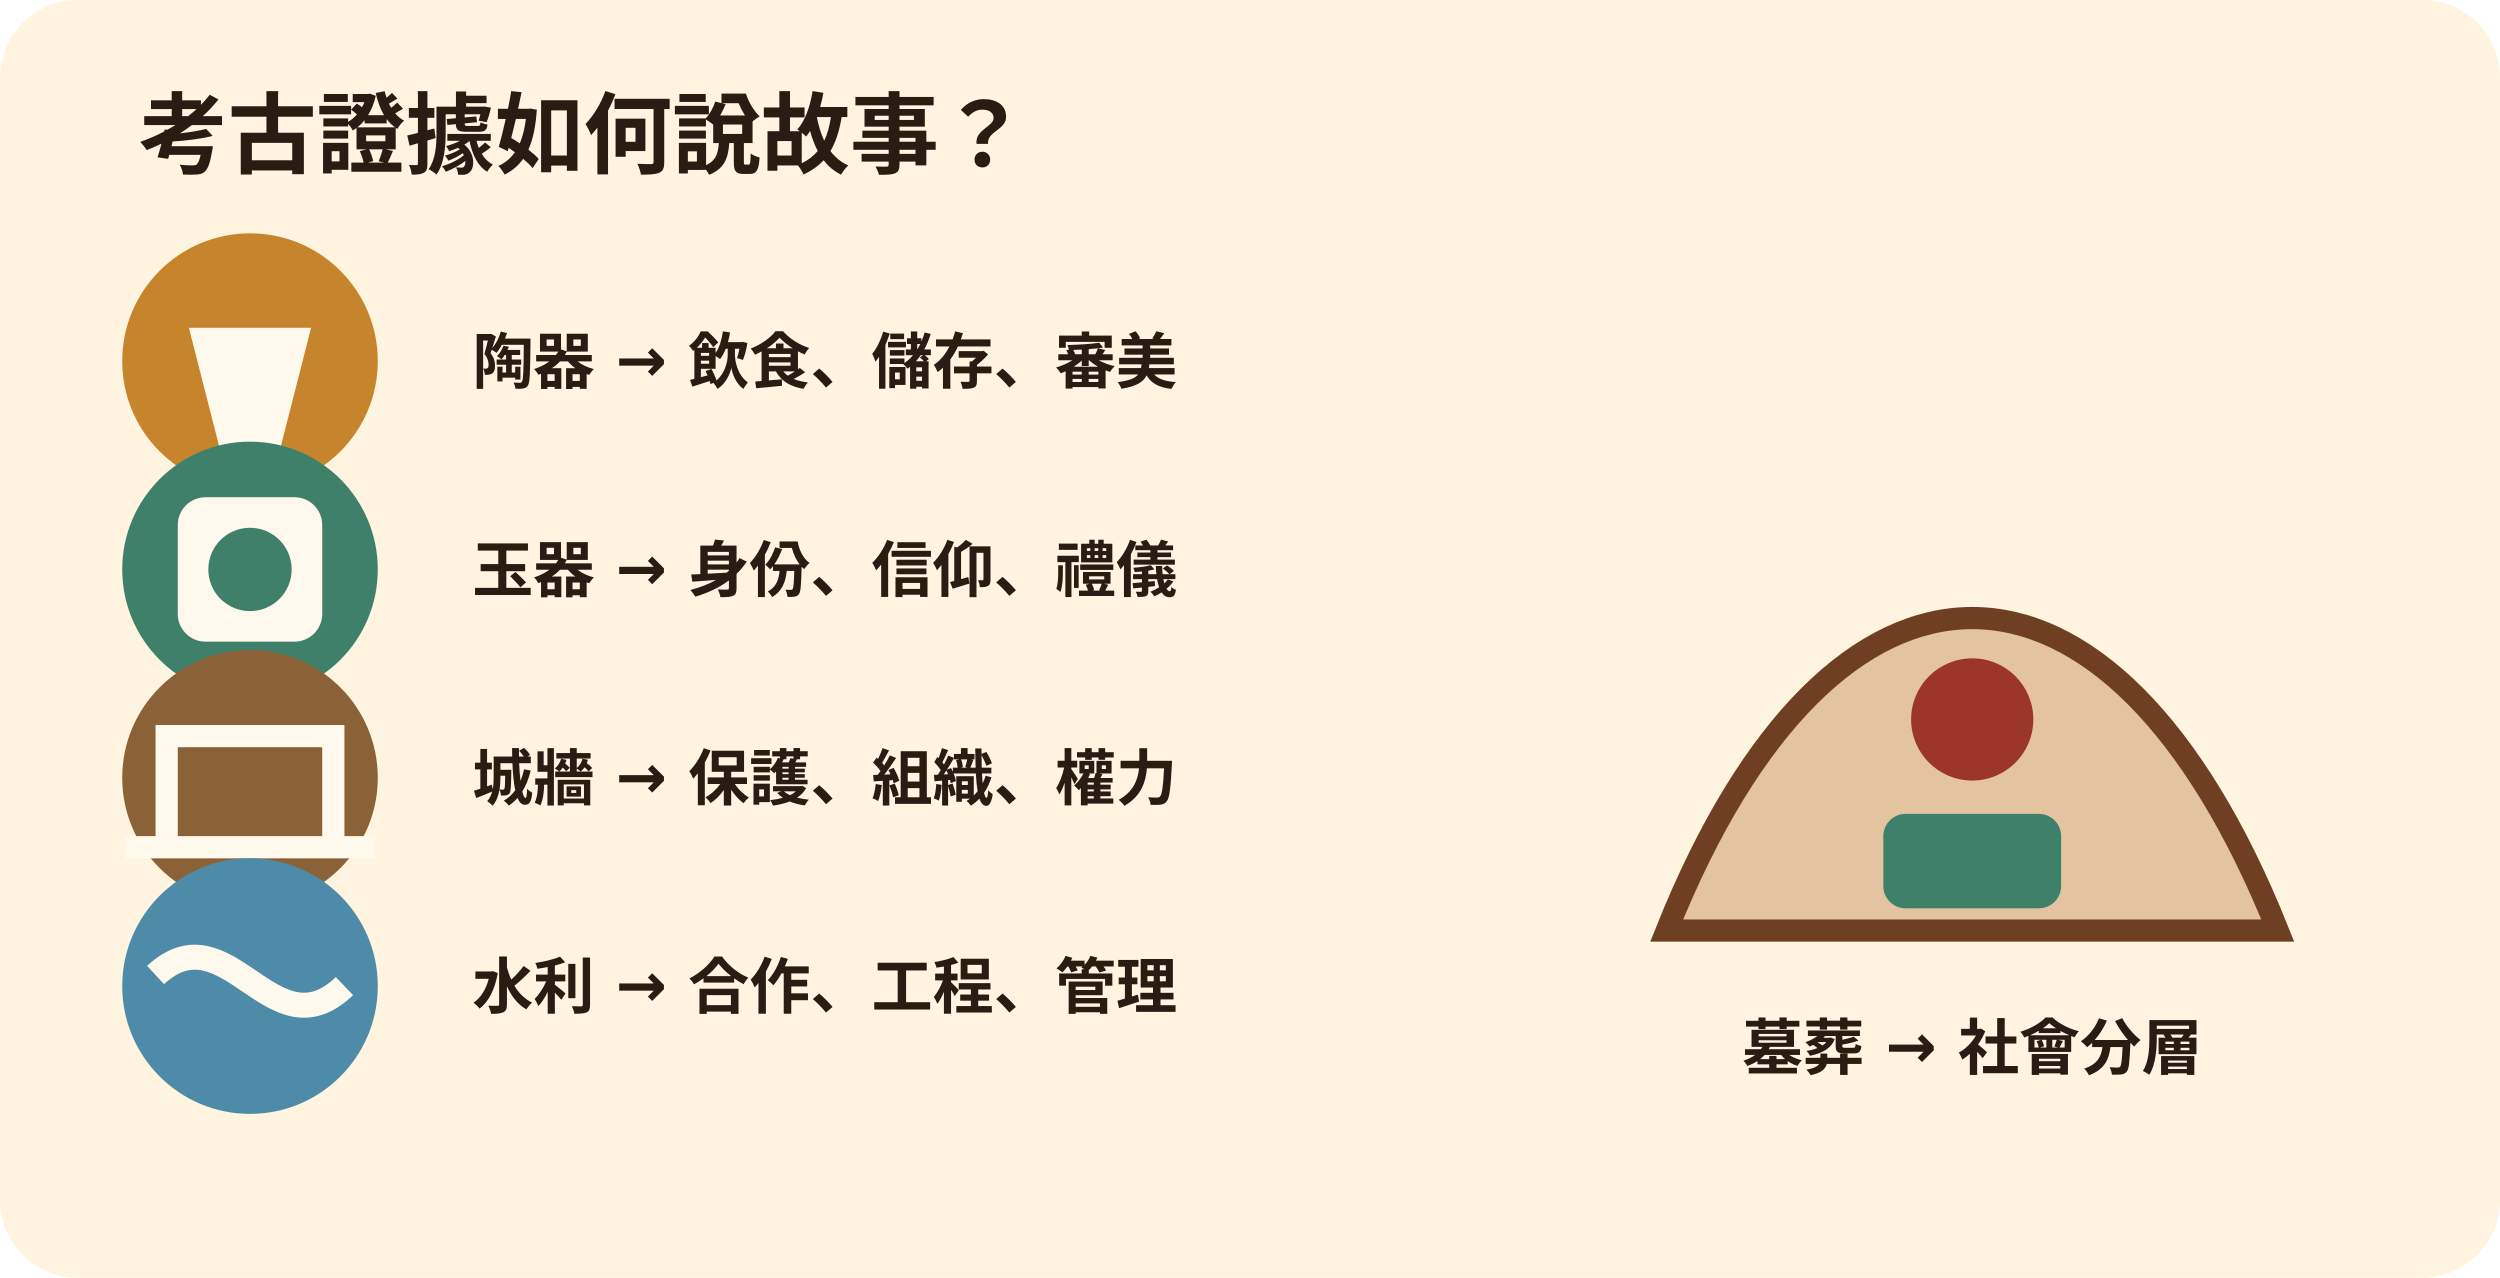
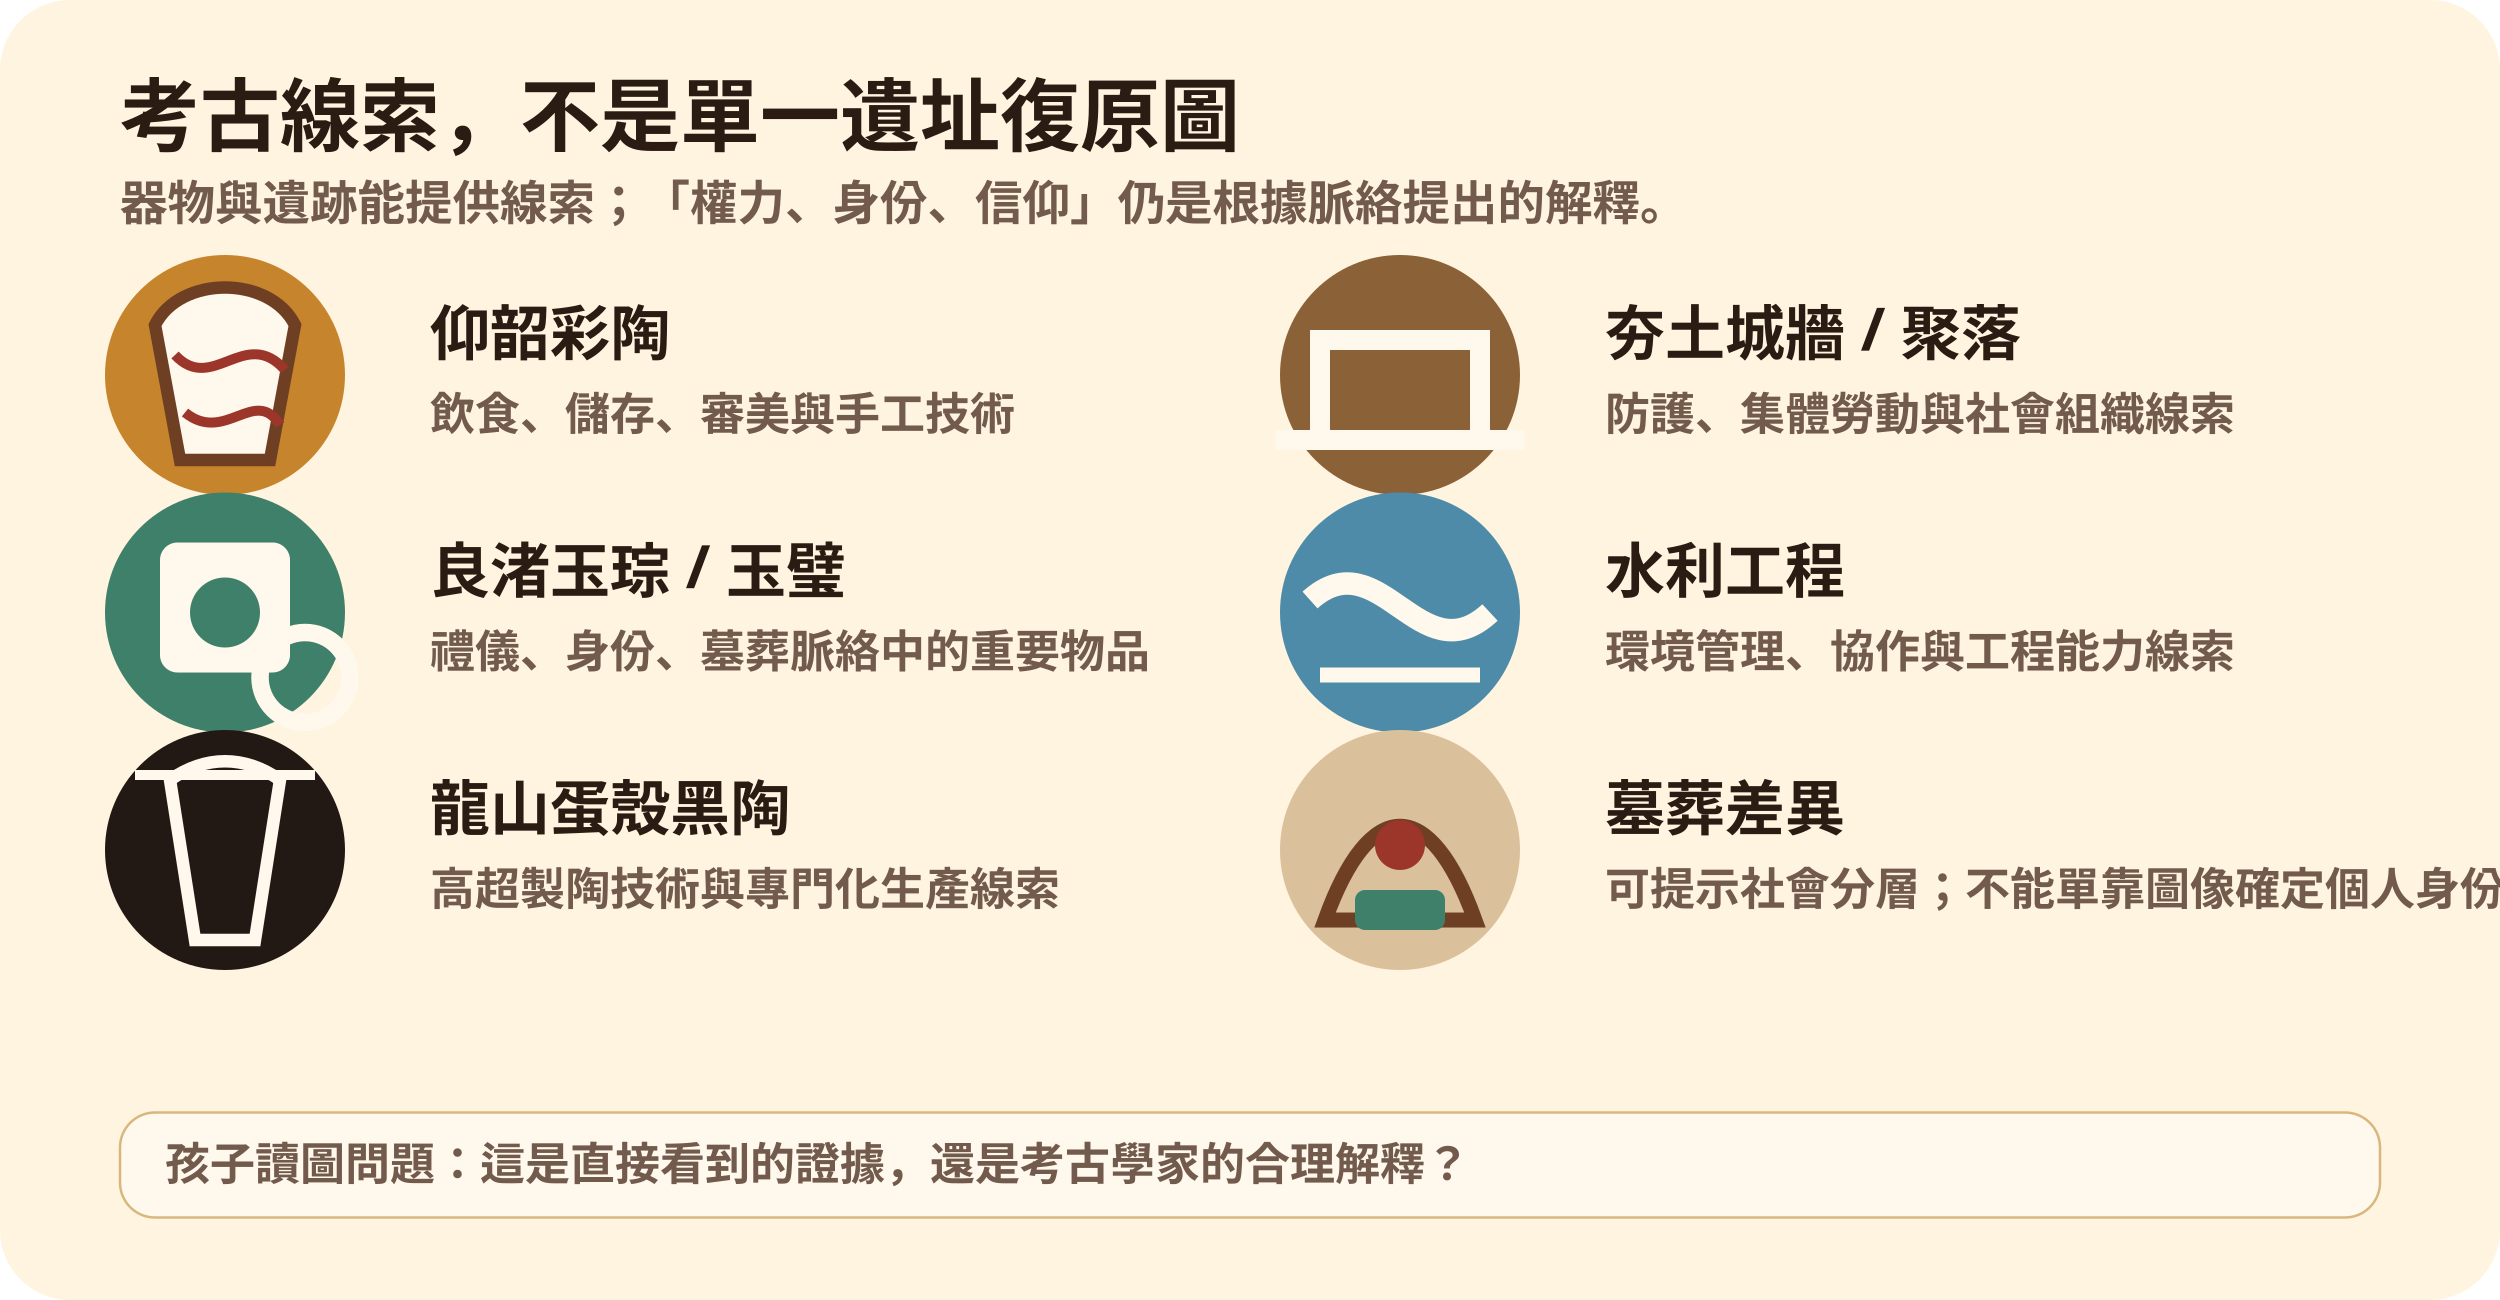
- <svg xmlns="http://www.w3.org/2000/svg" viewBox="0 0 900 460" role="img" aria-labelledby="title desc">
-   <rect width="900" height="460" rx="28" fill="#fff4df" />
-   <text x="50" y="60" font-family="system-ui, sans-serif" font-size="32" font-weight="900" fill="#2a1b13">考古證據如何說故事？</text>
-   <g font-family="system-ui, sans-serif" font-weight="800" font-size="22" fill="#2a1b13">
-     <g transform="translate(90 130)">
-       <circle r="46" fill="#c6852d" />
-       <path d="M-22 -12 H22 L10 35 H-10Z" fill="#fff8ec" />
-       <text x="80" y="8">陶器 → 飲食、儲存、審美</text>
-     </g>
-     <g transform="translate(90 205)">
-       <circle r="46" fill="#3f806b" />
-       <rect x="-26" y="-26" width="52" height="52" rx="10" fill="#fff8ec" />
-       <circle r="15" fill="#3f806b" />
-       <text x="80" y="8">玉器 → 身份、信仰、禮儀</text>
-     </g>
-     <g transform="translate(90 280)">
-       <circle r="46" fill="#8b6238" />
-       <path d="M-30 25 V-15 H30 V25 M-45 25 H45" stroke="#fff8ec" stroke-width="8" fill="none" />
-       <text x="80" y="8">城牆 → 保護、組織、權力</text>
-     </g>
-     <g transform="translate(90 355)">
-       <circle r="46" fill="#4d8ba8" />
-       <path d="M-34 -4 C-8 -28 8 25 34 0" stroke="#fff8ec" stroke-width="9" fill="none" />
-       <text x="80" y="8">水利 → 合作、工程、管理</text>
-     </g>
+ <svg xmlns="http://www.w3.org/2000/svg" viewBox="0 0 1000 520" role="img" aria-labelledby="title desc">
+   <defs>
+     <style>text{font-family:system-ui,'Noto Sans TC',sans-serif}.head{font-weight:900;fill:#2a1b13}.sub{fill:#725b4d;font-weight:650}.line{stroke:#2a1b13;stroke-width:6;stroke-linecap:round;fill:none}</style>
+   </defs>
+   <rect width="1000" height="520" rx="28" fill="#fff4df" />
+   <text class="head" x="48" y="58" font-size="32">考古線索，不是單一遺址復原圖</text>
+   <text class="sub" x="48" y="88" font-size="19">器物與遺跡能提供線索；「權力、身份、信仰」仍是根據脈絡提出的解釋。</text>
+   <g transform="translate(90 150)">
+     <circle r="48" fill="#c6852d" />
+     <path d="M-28 -20 C-18 -40 18 -40 28 -20 L18 34 H-18Z" fill="#fff8ec" stroke="#6f3f24" stroke-width="5" />
+     <path d="M-20 -8 C-5 8 8 -20 24 -2 M-16 15 C0 28 12 4 22 20" stroke="#9c352a" stroke-width="4" fill="none" />
+     <text class="head" x="82" y="-8" font-size="24">仰韶彩陶</text>
+     <text class="sub" x="82" y="22" font-size="18">飲食、儲存、審美與手工技術</text>
  </g>
-   <g transform="translate(600 155)">
-     <path d="M0 180 C60 30 160 30 220 180Z" fill="#e4c4a0" stroke="#6f3f24" stroke-width="8" />
-     <circle cx="110" cy="104" r="22" fill="#9c352a" />
-     <rect x="78" y="138" width="64" height="34" rx="8" fill="#3f806b" />
-     <text x="110" y="230" text-anchor="middle" font-family="system-ui, sans-serif" font-size="22" font-weight="800" fill="#2a1b13">墓葬 → 社會分層</text>
+   <g transform="translate(90 245)">
+     <circle r="48" fill="#3f806b" />
+     <rect x="-26" y="-28" width="52" height="52" rx="7" fill="#fff8ec" />
+     <circle r="14" fill="#3f806b" />
+     <circle cx="32" cy="26" r="18" fill="none" stroke="#fff8ec" stroke-width="7" />
+     <text class="head" x="82" y="-8" font-size="24">良渚玉琮 / 玉璧</text>
+     <text class="sub" x="82" y="22" font-size="18">禮儀、身份、墓葬脈絡中的重要物品</text>
  </g>
+   <g transform="translate(90 340)">
+     <circle r="48" fill="#221915" />
+     <path d="M-22 -28 C-8 -38 8 -38 22 -28 L12 36 H-12Z" fill="none" stroke="#fff8ec" stroke-width="5" />
+     <path d="M-36 -30 H36" stroke="#fff8ec" stroke-width="4" />
+     <text class="head" x="82" y="-8" font-size="24">龍山蛋殼黑陶</text>
+     <text class="sub" x="82" y="22" font-size="18">高超製陶技術與專門化生產線索</text>
+   </g>
+   <g transform="translate(560 150)">
+     <circle r="48" fill="#8b6238" />
+     <path d="M-32 26 V-14 H32 V26 M-50 26 H50" stroke="#fff8ec" stroke-width="8" fill="none" />
+     <text class="head" x="82" y="-8" font-size="24">夯土城牆 / 聚落</text>
+     <text class="sub" x="82" y="22" font-size="18">防護、集體勞動與社會組織線索</text>
+   </g>
+   <g transform="translate(560 245)">
+     <circle r="48" fill="#4d8ba8" />
+     <path d="M-36 -5 C-8 -30 8 26 36 0" stroke="#fff8ec" stroke-width="9" fill="none" />
+     <path d="M-32 25 H32" stroke="#fff8ec" stroke-width="6" />
+     <text class="head" x="82" y="-8" font-size="24">水利工程</text>
+     <text class="sub" x="82" y="22" font-size="18">環境管理、協作與工程能力線索</text>
+   </g>
+   <g transform="translate(560 340)">
+     <circle r="48" fill="#dbc09c" />
+     <path d="M-30 28 C-12 -22 12 -22 30 28Z" fill="none" stroke="#6f3f24" stroke-width="6" />
+     <circle cx="0" cy="-2" r="10" fill="#9c352a" />
+     <rect x="-18" y="16" width="36" height="16" rx="4" fill="#3f806b" />
+     <text class="head" x="82" y="-8" font-size="24">墓葬差異</text>
+     <text class="sub" x="82" y="22" font-size="18">可提示社會分層；不能單靠圖像確定個人身份</text>
+   </g>
+   <rect x="48" y="445" width="904" height="42" rx="14" fill="#fff8ec" stroke="#d8b77f" />
+   <text class="sub" x="66" y="472" font-size="18">孩子讀圖問題：這是直接看到的證據，還是考古學家的合理解釋？</text>
</svg>
